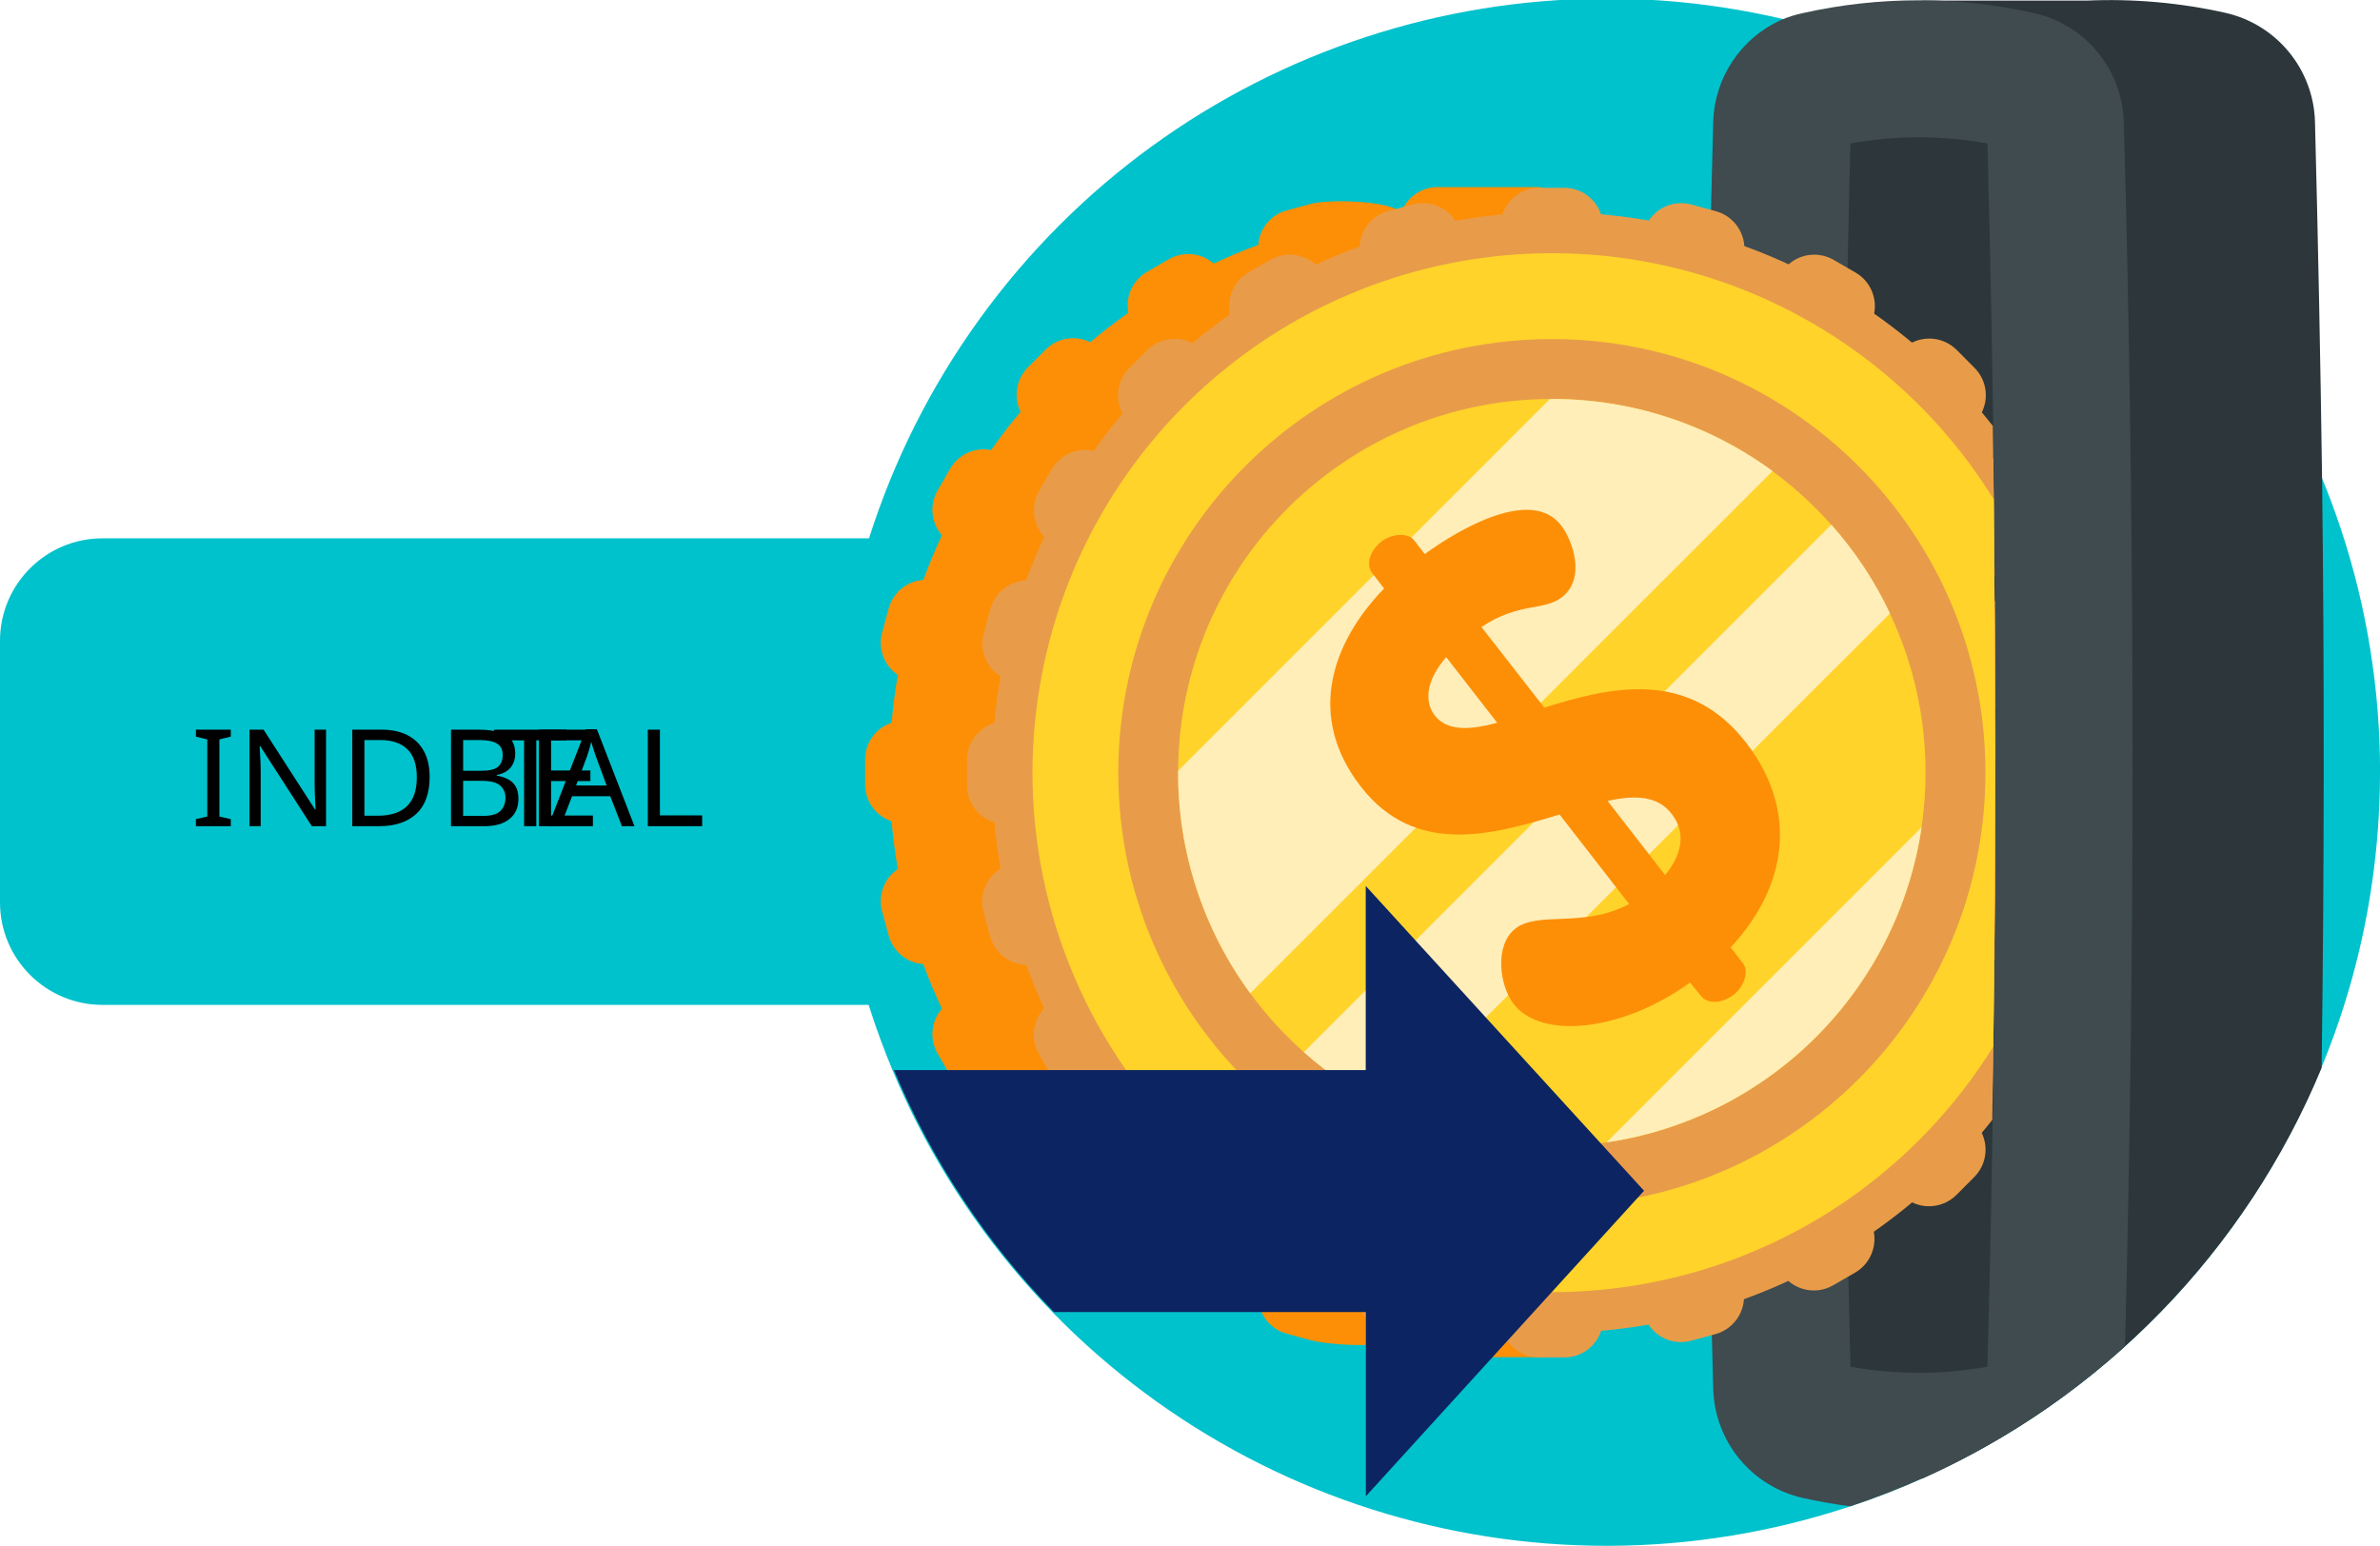
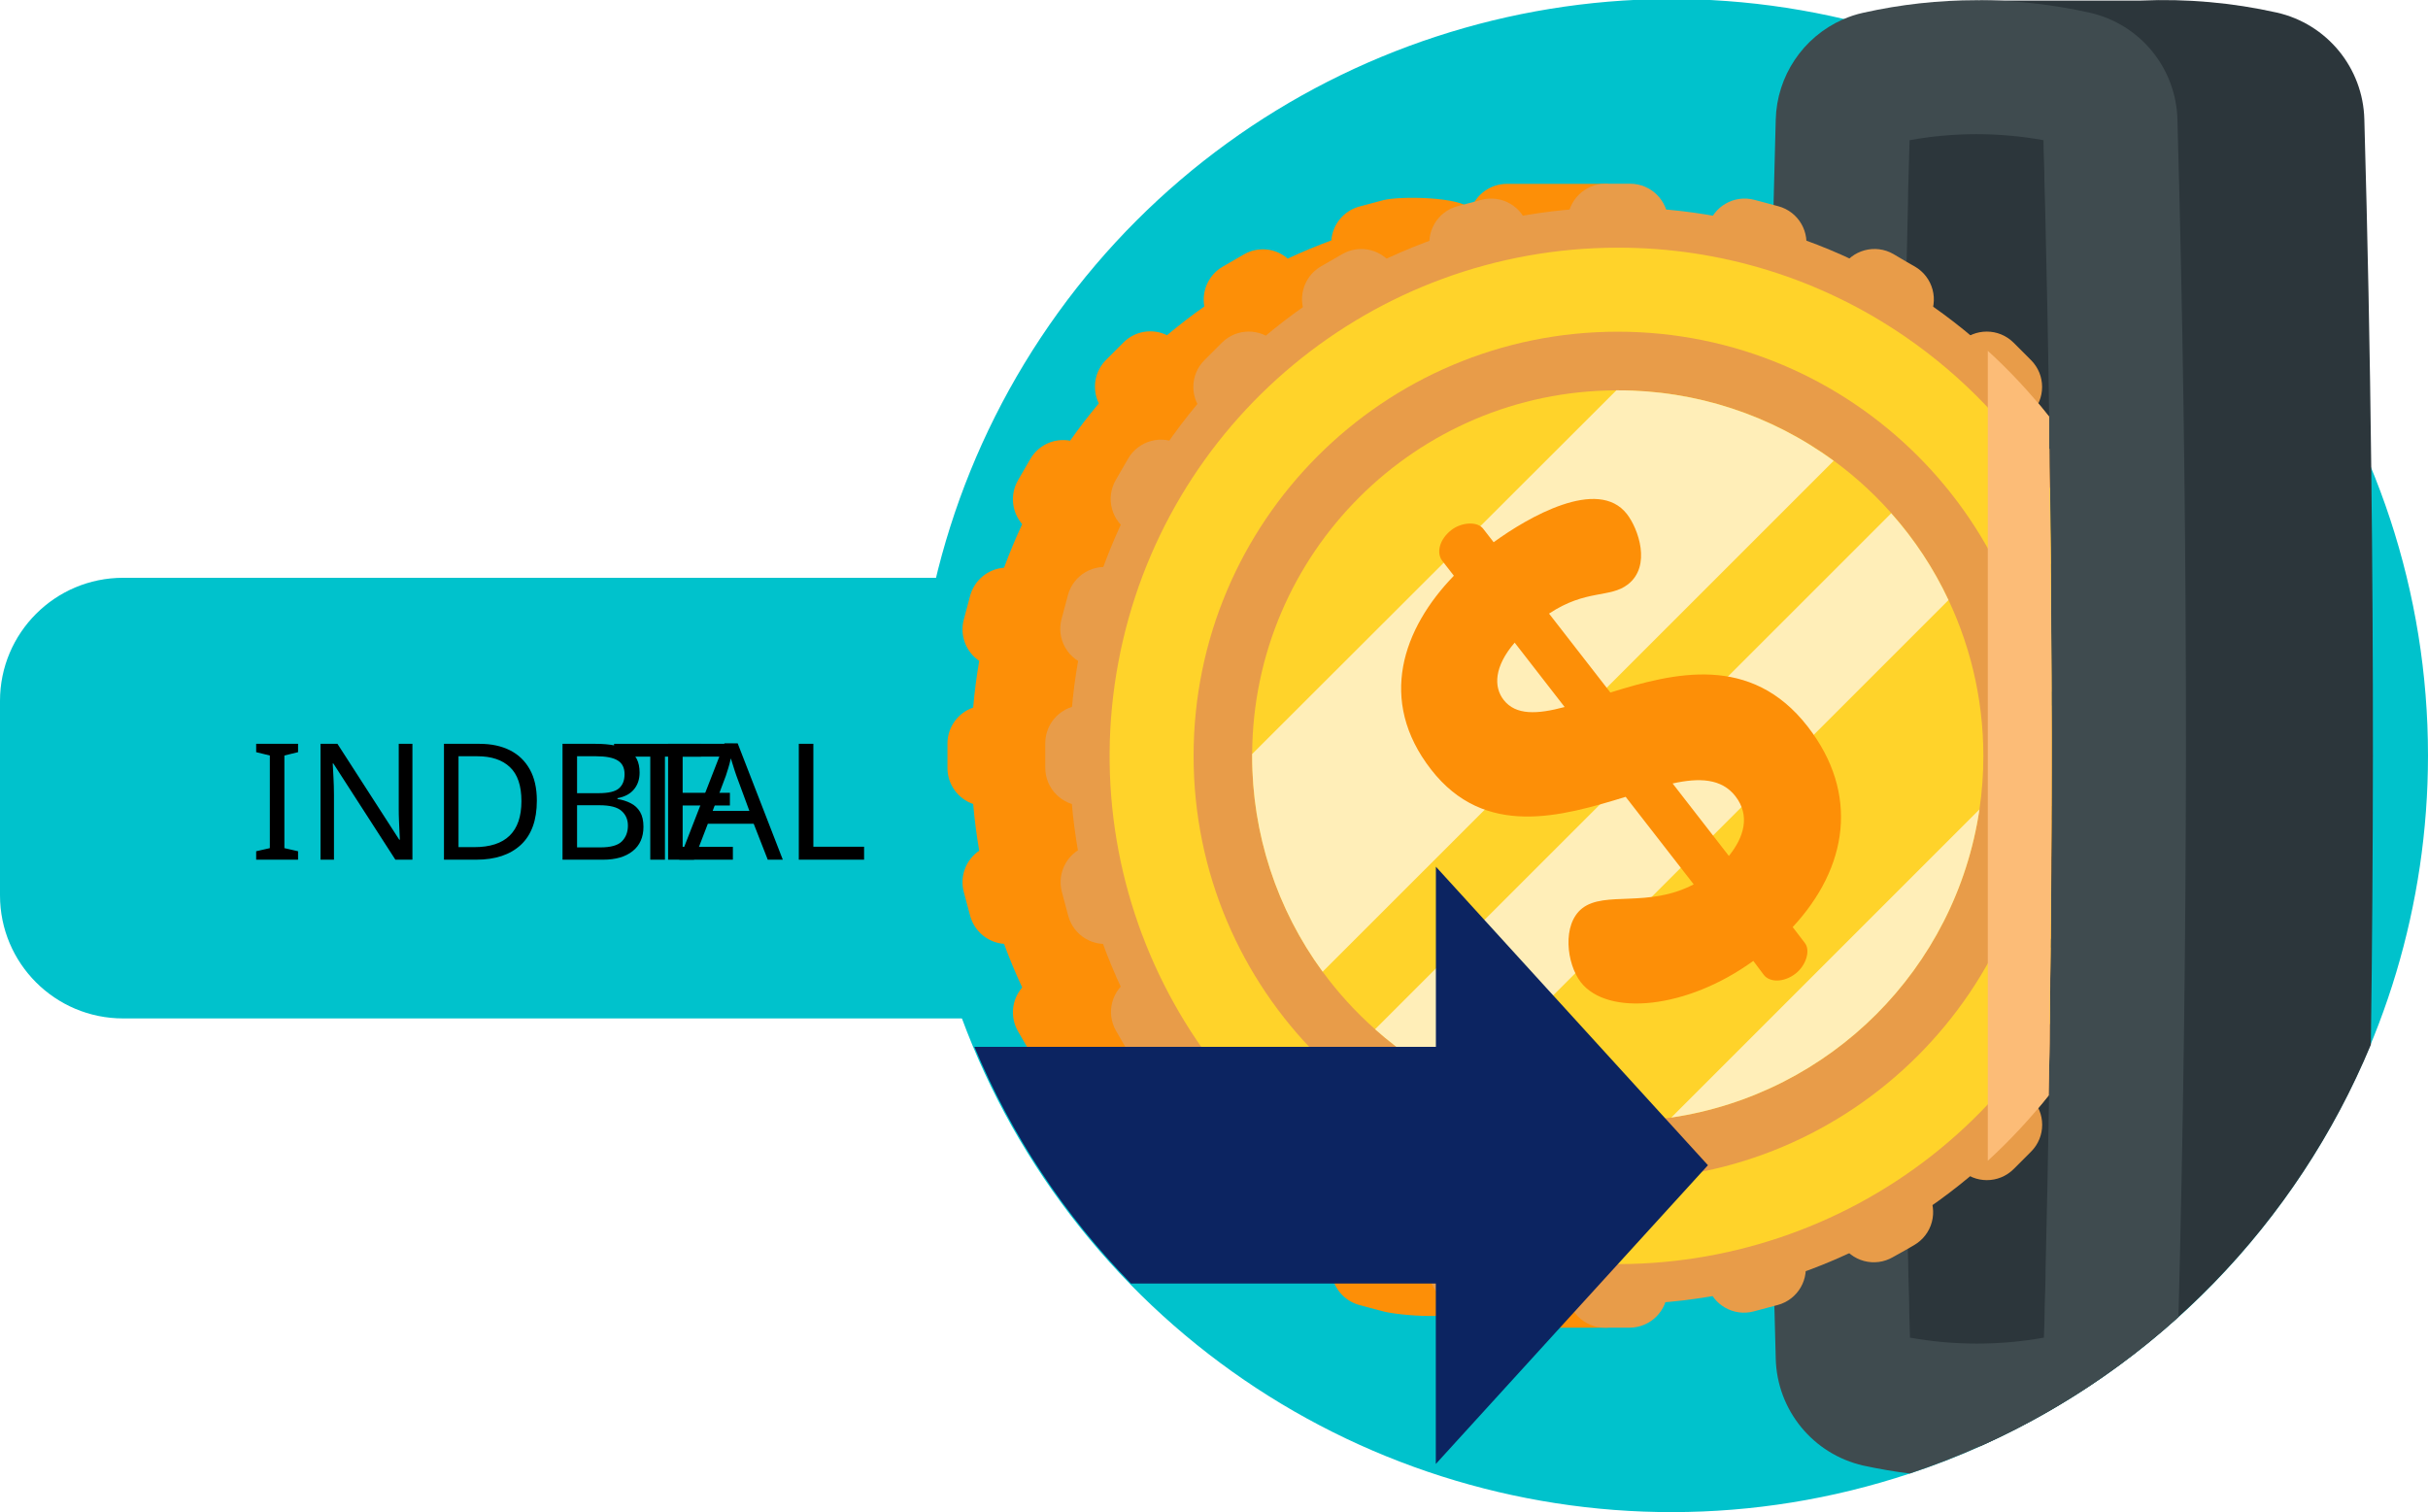
- <svg xmlns="http://www.w3.org/2000/svg" id="Layer_1" data-name="Layer 1" width="359.16" height="233.21" viewBox="0 0 359.16 233.21">
+ <svg xmlns="http://www.w3.org/2000/svg" id="INDBETAL" width="305.13" height="190" viewBox="0 0 305.13 190">
  <defs>
    <style>
      .cls-1 {
        fill: #00c2cc;
      }

      .cls-2 {
-         fill: #2c363b;
-       }
- 
-       .cls-3 {
-         fill: #3f4b4f;
-       }
- 
-       .cls-4 {
-         fill: #f2a85f;
-       }
- 
-       .cls-5 {
-         fill: #fd8f07;
-       }
- 
-       .cls-6 {
-         fill: #e89c49;
-       }
- 
-       .cls-7 {
-         fill: #ffd32a;
-       }
- 
-       .cls-8 {
-         fill: #ffeeb8;
-       }
- 
-       .cls-9 {
-         fill: #0c2461;
-       }
- 
-       .cls-10 {
        font-size: 20.41px;
        font-family: Oswald-Regular, Oswald;
      }

-       .cls-11 {
+       .cls-3 {
        letter-spacing: 0em;
      }

+       .cls-4 {
+         letter-spacing: 0em;
+       }
+ 
+       .cls-5 {
+         fill: #2c363b;
+       }
+ 
+       .cls-6 {
+         fill: #3f4b4f;
+       }
+ 
+       .cls-7 {
+         fill: #f2a85f;
+       }
+ 
+       .cls-8 {
+         fill: #fd8f07;
+       }
+ 
+       .cls-9 {
+         fill: #e89c49;
+       }
+ 
+       .cls-10 {
+         fill: #ffd32a;
+       }
+ 
+       .cls-11 {
+         fill: #ffeeb8;
+       }
+ 
      .cls-12 {
-         letter-spacing: 0em;
+         fill: #fcbc77;
+       }
+ 
+       .cls-13 {
+         fill: #0c2461;
      }
    </style>
  </defs>
  <g>
-     <rect class="cls-1" y="81.24" width="175.07" height="70.41" rx="15.47" />
-     <path class="cls-1" d="M372.11,138.33A116.73,116.73,0,0,1,303,244.86a114.55,114.55,0,0,1-10.81,4.19,116.74,116.74,0,1,1,79.93-110.72Z" transform="translate(-12.95 -21.73)" />
-     <path class="cls-2" d="M363.3,182.88a117,117,0,0,1-60.31,62v-4.8a17.38,17.38,0,0,1-2.65-8.75q-2.64-95.58,0-191.17a17.16,17.16,0,0,1,2.46-8.42c.06-.11.12-.22.19-.33V21.82h24.86a79.85,79.85,0,0,1,20.94,1.85A17.34,17.34,0,0,1,362.3,40.14Q363,67.05,363.37,94,363.9,138.41,363.3,182.88Z" transform="translate(-12.95 -21.73)" />
-     <path class="cls-3" d="M333.63,224.9a116.36,116.36,0,0,1-41.45,24.15c-2.39-.31-4.79-.73-7.18-1.26a17.36,17.36,0,0,1-13.51-16.48q-2.62-95.58,0-191.17a17.38,17.38,0,0,1,10.33-15.43,16.91,16.91,0,0,1,3.18-1,79.88,79.88,0,0,1,34.95,0,17.33,17.33,0,0,1,13.5,16.47q.17,5.88.31,11.74Q335.85,138.4,333.63,224.9Z" transform="translate(-12.95 -21.73)" />
-     <path class="cls-2" d="M314.05,135.73c0,3.44,0,6.9,0,10.36,0,.71,0,1.42,0,2.14q0,8-.1,16c0,.75,0,1.51,0,2.27,0,.46,0,.93,0,1.39,0,3.91-.08,7.83-.13,11.75q0,3-.09,6c0,1.68,0,3.36-.07,5q-.21,13.42-.53,26.82c-.05,1.91-.1,3.83-.14,5.74l-.12,4.78a58.35,58.35,0,0,1-20.67,0c0-1.29-.07-2.58-.1-3.88,0-1.91-.09-3.81-.13-5.72,0-1.34-.07-2.68-.1-4l-.09-4.17-.15-7.2v-.15c0-1.08-.05-2.17-.06-3.25q-.06-3.06-.11-6.12c-.33-19.31-.49-38.66-.49-57.83q0-11.49.08-23,.09-14.73.33-29.51c0-2,.06-4,.1-6,0-1.16,0-2.32.05-3.48v-.13c0-2.41.09-4.82.14-7.22l.09-4.17q.09-4.59.21-9.17c0-1.91.09-3.82.13-5.72,0-1.3.07-2.59.1-3.88a57.89,57.89,0,0,1,20.67,0l.12,4.78c0,1.91.09,3.83.14,5.74q.38,16,.61,32.12l.06,3.93c0,.32,0,.65,0,1,0,2,.05,4.11.07,6.16q.06,5.82.11,11.64c0,.48,0,1,0,1.43,0,.75,0,1.5,0,2.24q.06,8,.08,16v2.15C314.05,132.3,314.05,134,314.05,135.73Z" transform="translate(-12.95 -21.73)" />
-     <path class="cls-4" d="M224.39,54a.19.19,0,0,0-.06-.07h.09Z" transform="translate(-12.95 -21.73)" />
-     <path class="cls-5" d="M314.05,135.73c0,3.44,0,6.9,0,10.36,0,.71,0,1.42,0,2.14q0,8-.1,16c0,.75,0,1.51,0,2.27a5.66,5.66,0,0,1-2.55.8c-.83,2.29-1.77,4.54-2.79,6.73a5.85,5.85,0,0,1,.65,6.76l-1.9,3.29a5.87,5.87,0,0,1-6.19,2.82q-2.1,3-4.43,5.75a5.87,5.87,0,0,1-1.11,6.72l-2.69,2.69a5.84,5.84,0,0,1-6.71,1.11q-2.79,2.33-5.77,4.43a5.85,5.85,0,0,1-2.81,6.19l-3.29,1.9a5.85,5.85,0,0,1-6.76-.65c-2.2,1-4.44,2-6.73,2.8-.17,2.41-5.47,2.35-7.95,3l0,3.2a5.86,5.86,0,0,1-6.36-2.38c-2.37.41-2.29-.87-4.72-.66-.79,2.3,6.06,5.55,3.49,5.55H229.93a5.85,5.85,0,0,1-5.54-4c-2.44-.21,2,1.29-.39.88-1.36,2-10.71,1.23-13.18.57l-3.68-1a5.85,5.85,0,0,1-4.31-5.23c-2.29-.84-4.54-1.78-6.73-2.8a5.86,5.86,0,0,1-6.76.65l-3.29-1.9a5.87,5.87,0,0,1-2.82-6.19q-3-2.1-5.76-4.43a5.86,5.86,0,0,1-6.71-1.11l-2.69-2.69a5.86,5.86,0,0,1-1.11-6.72q-2.34-2.77-4.43-5.75a5.87,5.87,0,0,1-6.19-2.82l-1.9-3.29a5.85,5.85,0,0,1,.65-6.76c-1-2.19-2-4.44-2.8-6.73a5.86,5.86,0,0,1-5.23-4.32l-1-3.67a5.86,5.86,0,0,1,2.38-6.36c-.41-2.37-.73-4.78-.94-7.21a5.86,5.86,0,0,1-4-5.54v-3.8a5.85,5.85,0,0,1,4-5.53c.21-2.43.53-4.84.94-7.21a5.86,5.86,0,0,1-2.38-6.36l1-3.67a5.85,5.85,0,0,1,5.23-4.32c.84-2.29,1.78-4.54,2.8-6.73a5.86,5.86,0,0,1-.65-6.76l1.9-3.29a5.85,5.85,0,0,1,6.19-2.81q2.08-3,4.43-5.77a5.84,5.84,0,0,1,1.11-6.71l2.69-2.69a5.84,5.84,0,0,1,6.71-1.11q2.79-2.34,5.76-4.43a5.86,5.86,0,0,1,2.82-6.19l3.29-1.9a5.86,5.86,0,0,1,6.76.65c2.19-1,4.44-2,6.73-2.8a5.83,5.83,0,0,1,4.31-5.22l3.68-1c2.44-.66,12-.57,13.51,1.37-.59.08-1.14.18.06.07s.61-.15,0-.08a5.85,5.85,0,0,1,5.51-3.88h15.31c2.57,0-4.32,5.86-3.53,8.16,2.44.21,2.39-3.67,4.76-3.26a5.85,5.85,0,0,1,6.36-2.38L252,59c2.47.66,8.7-2.62,8.87-.21,2.29.84,4.53,1.78,6.73,2.8a5.85,5.85,0,0,1,6.76-.65l3.29,1.9A5.84,5.84,0,0,1,280.41,69q3,2.08,5.77,4.43a5.84,5.84,0,0,1,5.29.07,5.63,5.63,0,0,1,1.42,1l2.69,2.69A5.86,5.86,0,0,1,296.69,84q2.32,2.79,4.43,5.77a5.85,5.85,0,0,1,6.19,2.81l1.9,3.29a5.86,5.86,0,0,1-.65,6.76c1,2.19,2,4.44,2.79,6.73a5.72,5.72,0,0,1,2.59.82c0,.75,0,1.5,0,2.24q.06,8,.08,16v2.15C314.05,132.3,314.05,134,314.05,135.73Z" transform="translate(-12.95 -21.73)" />
-     <path class="cls-6" d="M314,146.09h-8l8,2.14q0,8-.1,16L302,161.07l11.87,6.85c0,3.91-.08,7.83-.13,11.75q0,3-.09,6l-19.4-11.2,16.62,16.62a5.85,5.85,0,0,1,0,8.28l-2.68,2.69a5.87,5.87,0,0,1-8.28,0l-8.53-8.53-8.1-8.1,8.21,14.22,3.55,6.14a5.86,5.86,0,0,1-2.15,8l-1.1.63-2.19,1.27a5.85,5.85,0,0,1-8-2.14l-11.75-20.36,6.09,22.7a5.87,5.87,0,0,1-4.14,7.18l-3.67,1a5.86,5.86,0,0,1-7.17-4.14l-6.09-22.71v23.51a5.85,5.85,0,0,1-5.85,5.85h-3.8a5.86,5.86,0,0,1-5.86-5.85V197.23l-6.08,22.71a5.87,5.87,0,0,1-7.17,4.14l-3.67-1a5.86,5.86,0,0,1-4.14-7.18l6.09-22.7-11.76,20.36a5.85,5.85,0,0,1-8,2.14l-3.29-1.9a5.85,5.85,0,0,1-2.14-8L211,185.46l-16.62,16.63a5.87,5.87,0,0,1-8.28,0l-2.69-2.69a5.87,5.87,0,0,1,0-8.28L200,174.5l-20.36,11.75a5.85,5.85,0,0,1-8-2.14l-1.9-3.29a5.87,5.87,0,0,1,2.15-8l20.35-11.75-22.7,6.08a5.84,5.84,0,0,1-7.17-4.14l-1-3.67a5.85,5.85,0,0,1,4.13-7.17l22.71-6.08H164.73a5.85,5.85,0,0,1-5.85-5.86v-3.8a5.85,5.85,0,0,1,5.85-5.85h23.51l-22.71-6.09a5.84,5.84,0,0,1-4.13-7.16l1-3.67a5.84,5.84,0,0,1,7.17-4.14l22.7,6.08L171.9,103.85a5.87,5.87,0,0,1-2.15-8l1.9-3.29a5.85,5.85,0,0,1,8-2.14L200,102.17,183.38,85.55a5.87,5.87,0,0,1,0-8.28l2.69-2.69a5.85,5.85,0,0,1,8.28,0L211,91.2,199.22,70.85a5.85,5.85,0,0,1,2.14-8l3.29-1.9a5.85,5.85,0,0,1,8,2.14l11.76,20.36-6.09-22.71a5.84,5.84,0,0,1,4.14-7.16l3.67-1a5.85,5.85,0,0,1,7.17,4.14l6.08,22.71V55.93a5.86,5.86,0,0,1,5.86-5.86H249a5.85,5.85,0,0,1,5.85,5.86V79.44L261,56.73a5.84,5.84,0,0,1,7.17-4.14l3.67,1A5.85,5.85,0,0,1,276,60.74l-6.09,22.71,11.75-20.36a5.85,5.85,0,0,1,8-2.14l2.08,1.2,1.21.7a5.85,5.85,0,0,1,2.15,8l-3.64,6.3-8.12,14,8-8,8.61-8.61a5.85,5.85,0,0,1,8.28,0l2.68,2.69a5.85,5.85,0,0,1,0,8.28l-16.62,16.62,19.48-11.24c0,2,.05,4.11.07,6.16q.06,5.82.11,11.64L302,115.6,314,112.4q.06,8,.08,16l-8,2.15h8c0,1.72,0,3.44,0,5.15C314.05,139.17,314,142.63,314,146.09Z" transform="translate(-12.95 -21.73)" />
-     <path class="cls-6" d="M314.05,135.73c0,14.58-.1,29.26-.29,43.94q-.08,5.54-.16,11.07A84.56,84.56,0,1,1,313.68,86l.06,3.93q0,3.57.08,7.14Q314,116.47,314.05,135.73Z" transform="translate(-12.95 -21.73)" />
-     <path class="cls-7" d="M314.05,135.73c0,14.58-.1,29.26-.29,43.94a78.76,78.76,0,0,1-22.19,23.26A78.39,78.39,0,1,1,313.82,97.09Q314,116.47,314.05,135.73Z" transform="translate(-12.95 -21.73)" />
-     <path class="cls-6" d="M312.57,138.33A65.43,65.43,0,1,1,247.14,72.9,65.43,65.43,0,0,1,312.57,138.33Z" transform="translate(-12.95 -21.73)" />
-     <path class="cls-7" d="M303.53,138.34a56.38,56.38,0,0,1-93.82,42.17,56.82,56.82,0,0,1-8.09-8.88,56.11,56.11,0,0,1-10.88-33.29,2.81,2.81,0,0,1,0-.29,56.39,56.39,0,0,1,56.11-56.11h.28a56.06,56.06,0,0,1,33.3,10.89,56.87,56.87,0,0,1,17.72,21.48A56,56,0,0,1,303.53,138.34Z" transform="translate(-12.95 -21.73)" />
+     <rect class="cls-1" y="72.62" width="137.7" height="55.38" rx="15.47" />
+     <text class="cls-2" transform="translate(31.38 108.05)">INDBE<tspan class="cls-3" x="45.59" y="0">T</tspan>
+       <tspan class="cls-4" x="53.98" y="0">AL</tspan>
+     </text>
+     <path class="cls-1" d="M1797,148a95.12,95.12,0,0,1-56.32,86.79,92.55,92.55,0,0,1-8.8,3.41A95.08,95.08,0,1,1,1797,148Z" transform="translate(-1491.87 -53)" />
+     <path class="cls-5" d="M1789.82,184.3a95.36,95.36,0,0,1-49.14,50.49v-3.91a14.24,14.24,0,0,1-2.16-7.13q-2.14-77.87,0-155.75a14.17,14.17,0,0,1,2-6.86l.16-.27v-7.8h20.26A65.28,65.28,0,0,1,1778,54.58,14.12,14.12,0,0,1,1789,68q.62,21.91.87,43.84Q1790.31,148.07,1789.82,184.3Z" transform="translate(-1491.87 -53)" />
+     <path class="cls-6" d="M1765.64,218.53a94.71,94.71,0,0,1-33.76,19.67q-2.93-.37-5.85-1a14.14,14.14,0,0,1-11-13.43q-2.14-77.87,0-155.75a14.16,14.16,0,0,1,8.42-12.57,13.1,13.1,0,0,1,2.59-.85,65.12,65.12,0,0,1,28.47,0,14.13,14.13,0,0,1,11,13.42q.13,4.78.25,9.57Q1767.46,148.06,1765.64,218.53Z" transform="translate(-1491.87 -53)" />
+     <path class="cls-5" d="M1749.69,145.88c0,2.81,0,5.62,0,8.44v1.74q0,6.52-.08,13.06c0,.62,0,1.23,0,1.85,0,.38,0,.76,0,1.13q0,4.78-.1,9.58c0,1.64,0,3.27-.07,4.91l-.06,4.11q-.18,10.94-.44,21.85c0,1.56-.07,3.12-.11,4.67,0,1.3-.06,2.6-.1,3.9a47.58,47.58,0,0,1-16.83,0l-.09-3.16c0-1.56-.07-3.11-.11-4.66,0-1.09-.05-2.19-.07-3.28s-.06-2.27-.08-3.4c0-2-.09-3.91-.12-5.87v-.12c0-.88,0-1.77-.05-2.65q-.06-2.49-.09-5c-.27-15.74-.4-31.5-.4-47.12q0-9.36.06-18.76.09-12,.27-24.05c0-1.64,0-3.28.08-4.92,0-.94,0-1.89,0-2.83v-.11c0-2,.07-3.92.11-5.88,0-1.14,0-2.27.07-3.4.06-2.49.11-5,.17-7.47,0-1.55.08-3.11.11-4.66l.09-3.16a47.12,47.12,0,0,1,16.83,0c0,1.29.07,2.6.1,3.9,0,1.55.08,3.11.11,4.67.21,8.7.38,17.44.5,26.17,0,1.07,0,2.13,0,3.2,0,.26,0,.53,0,.8l.06,5,.09,9.48v1.17c0,.61,0,1.22,0,1.82,0,4.36.05,8.72.06,13.06,0,.59,0,1.17,0,1.75C1749.69,143.08,1749.69,144.48,1749.69,145.88Z" transform="translate(-1491.87 -53)" />
+     <path class="cls-7" d="M1676.65,79.32l-.05-.06h.07A.14.14,0,0,0,1676.65,79.32Z" transform="translate(-1491.87 -53)" />
+     <path class="cls-8" d="M1749.69,145.88c0,2.81,0,5.62,0,8.44v1.74q0,6.52-.08,13.06c0,.62,0,1.23,0,1.85a4.67,4.67,0,0,1-2.07.66c-.68,1.86-1.45,3.69-2.28,5.48a4.77,4.77,0,0,1,.53,5.5l-1.55,2.68a4.75,4.75,0,0,1-5,2.3q-1.71,2.43-3.61,4.69a4.77,4.77,0,0,1-.91,5.47l-2.19,2.19a4.58,4.58,0,0,1-1.07.81,4.81,4.81,0,0,1-4.4.1c-1.51,1.26-3.08,2.47-4.69,3.61a4.77,4.77,0,0,1-2.29,5l-2.69,1.55a4.77,4.77,0,0,1-5.5-.53c-1.79.83-3.62,1.6-5.48,2.28-.15,2-4.46,1.92-6.48,2.46l0,2.6a4.78,4.78,0,0,1-5.19-1.94c-1.93.34-1.86-.71-3.84-.54-.64,1.88,4.93,4.53,2.84,4.53h-12.48a4.75,4.75,0,0,1-4.5-3.23c-2-.17,1.61,1-.32.71-1.11,1.64-8.73,1-10.74.47l-3-.8a4.79,4.79,0,0,1-3.52-4.26c-1.86-.68-3.69-1.45-5.48-2.28a4.77,4.77,0,0,1-5.5.53l-2.68-1.55a4.79,4.79,0,0,1-2.3-5c-1.62-1.14-3.18-2.35-4.69-3.61a4.77,4.77,0,0,1-5.47-.91l-2.19-2.19a4.77,4.77,0,0,1-.91-5.47c-1.26-1.51-2.47-3.07-3.61-4.69a4.76,4.76,0,0,1-5-2.3l-1.55-2.68a4.77,4.77,0,0,1,.53-5.5q-1.25-2.69-2.28-5.48a4.8,4.8,0,0,1-4.26-3.52l-.8-3a4.78,4.78,0,0,1,1.94-5.19c-.33-1.93-.59-3.89-.76-5.87a4.78,4.78,0,0,1-3.23-4.51v-3.1a4.78,4.78,0,0,1,3.23-4.51c.17-2,.43-3.94.76-5.87a4.78,4.78,0,0,1-1.94-5.19l.8-3a4.8,4.8,0,0,1,4.26-3.52c.69-1.86,1.45-3.69,2.28-5.47a4.79,4.79,0,0,1-.53-5.51l1.55-2.68a4.76,4.76,0,0,1,5-2.3c1.14-1.62,2.35-3.18,3.61-4.69a4.77,4.77,0,0,1,.91-5.47l2.19-2.19a4.77,4.77,0,0,1,5.47-.91c1.51-1.26,3.07-2.47,4.69-3.61a4.79,4.79,0,0,1,2.3-5l2.68-1.55a4.77,4.77,0,0,1,5.5.53c1.79-.83,3.62-1.6,5.48-2.28a4.79,4.79,0,0,1,3.52-4.26l3-.8c2-.53,9.76-.46,11,1.12-.48.06-.93.14.05.06s.49-.13,0-.07a4.76,4.76,0,0,1,4.48-3.16h12.48c2.09,0-3.52,4.77-2.87,6.65,2,.17,1.94-3,3.87-2.66a4.78,4.78,0,0,1,5.19-1.94l-.72,5.23c2,.54,7.08-2.13,7.23-.17,1.86.68,3.69,1.45,5.48,2.28a4.77,4.77,0,0,1,5.5-.53L1720,86.5a4.77,4.77,0,0,1,2.29,5c1.61,1.14,3.18,2.35,4.69,3.61a4.8,4.8,0,0,1,4.32.06,4.89,4.89,0,0,1,1.15.85l2.19,2.19a4.77,4.77,0,0,1,.91,5.47q1.9,2.27,3.61,4.69a4.75,4.75,0,0,1,5,2.3l1.55,2.68a4.79,4.79,0,0,1-.53,5.51c.83,1.78,1.6,3.61,2.28,5.47a4.69,4.69,0,0,1,2.1.68c0,.61,0,1.22,0,1.82,0,4.36.05,8.72.06,13.06,0,.59,0,1.17,0,1.75C1749.69,143.08,1749.69,144.48,1749.69,145.88Z" transform="translate(-1491.87 -53)" />
+     <path class="cls-9" d="M1749.67,154.32h-6.51l6.51,1.74q0,6.52-.08,13.06l-9.69-2.6,9.66,5.58q0,4.78-.1,9.58c0,1.64,0,3.27-.07,4.91l-15.81-9.12L1747.12,191a4.77,4.77,0,0,1,0,6.74l-2.19,2.19a4.77,4.77,0,0,1-6.74,0l-7-6.94-6.6-6.6,6.69,11.58,2.89,5a4.77,4.77,0,0,1-1.75,6.52l-.89.52-1.79,1a4.76,4.76,0,0,1-6.51-1.75l-9.58-16.58,5,18.5a4.77,4.77,0,0,1-3.38,5.84l-3,.8a4.77,4.77,0,0,1-5.84-3.37l-5-18.51v19.16a4.78,4.78,0,0,1-4.77,4.77h-3.1a4.78,4.78,0,0,1-4.77-4.77V196l-5,18.5a4.77,4.77,0,0,1-5.84,3.37l-3-.8a4.77,4.77,0,0,1-3.37-5.84l5-18.5-9.58,16.58a4.77,4.77,0,0,1-6.51,1.75l-2.69-1.55a4.77,4.77,0,0,1-1.74-6.52l9.57-16.58-13.54,13.54a4.77,4.77,0,0,1-6.74,0l-2.19-2.19a4.75,4.75,0,0,1,0-6.74l13.54-13.54L1640.19,187a4.76,4.76,0,0,1-6.51-1.75l-1.55-2.68a4.76,4.76,0,0,1,1.75-6.51l16.58-9.58-18.5,5a4.77,4.77,0,0,1-5.84-3.37l-.8-3a4.77,4.77,0,0,1,3.37-5.84l18.5-5H1628a4.78,4.78,0,0,1-4.77-4.77v-3.1a4.78,4.78,0,0,1,4.77-4.77h19.15l-18.5-5a4.76,4.76,0,0,1-3.37-5.84l.8-3a4.77,4.77,0,0,1,5.84-3.37l18.5,5-16.58-9.58a4.76,4.76,0,0,1-1.75-6.51l1.55-2.68a4.76,4.76,0,0,1,6.51-1.75l16.59,9.57L1643.24,105a4.75,4.75,0,0,1,0-6.74l2.19-2.19a4.77,4.77,0,0,1,6.74,0l13.54,13.54L1656.14,93a4.77,4.77,0,0,1,1.74-6.52l2.69-1.55a4.78,4.78,0,0,1,6.51,1.75l9.58,16.58-5-18.5a4.77,4.77,0,0,1,3.37-5.84l3-.8a4.77,4.77,0,0,1,5.84,3.37l5,18.51V80.86a4.78,4.78,0,0,1,4.77-4.77h3.1a4.78,4.78,0,0,1,4.77,4.77V100l5-18.51a4.77,4.77,0,0,1,5.84-3.37l3,.8a4.77,4.77,0,0,1,3.38,5.84l-5,18.5,9.58-16.58a4.77,4.77,0,0,1,6.51-1.75l1.69,1,1,.57a4.77,4.77,0,0,1,1.75,6.52l-3,5.13-6.61,11.45,6.53-6.53,7-7a4.77,4.77,0,0,1,6.74,0l2.19,2.19a4.77,4.77,0,0,1,0,6.74l-13.55,13.54,15.88-9.15.06,5,.09,9.48-9.7,5.6,9.72-2.61c0,4.36.05,8.72.06,13.06l-6.52,1.75h6.52c0,1.4,0,2.8,0,4.2C1749.69,148.69,1749.69,151.5,1749.67,154.32Z" transform="translate(-1491.87 -53)" />
+     <path class="cls-9" d="M1749.69,145.88c0,11.88-.08,23.84-.23,35.8,0,3-.08,6-.13,9a70.77,70.77,0,0,1-7.65,8.21,69.65,69.65,0,0,1-10.18,7.71,68.92,68.92,0,1,1,17.89-101.24c0,1.07,0,2.13,0,3.2,0,1.94,0,3.88.07,5.82Q1749.69,130.18,1749.69,145.88Z" transform="translate(-1491.87 -53)" />
+     <path class="cls-10" d="M1749.69,145.88c0,11.88-.08,23.84-.23,35.8a63.87,63.87,0,1,1-54.28-97.55,63.54,63.54,0,0,1,36.12,11.19,64.23,64.23,0,0,1,18.21,19.08Q1749.69,130.18,1749.69,145.88Z" transform="translate(-1491.87 -53)" />
+     <path class="cls-9" d="M1748.49,148a53.31,53.31,0,1,1-53.31-53.31A53.31,53.31,0,0,1,1748.49,148Z" transform="translate(-1491.87 -53)" />
+     <path class="cls-10" d="M1741.12,148a45.38,45.38,0,0,1-.49,6.73,46,46,0,0,1-38.73,38.73,46.52,46.52,0,0,1-6.72.49,45.82,45.82,0,0,1-30.5-11.59A45.84,45.84,0,0,1,1649.23,148a1.77,1.77,0,0,1,0-.23A45.93,45.93,0,0,1,1695,102.06h.23a45.68,45.68,0,0,1,27.13,8.87A46,46,0,0,1,1741.12,148Z" transform="translate(-1491.87 -53)" />
    <g>
-       <path class="cls-8" d="M280.44,92.82l-78.82,78.81a56.11,56.11,0,0,1-10.88-33.29,2.81,2.81,0,0,1,0-.29l56.11-56.11h.28A56.13,56.13,0,0,1,280.44,92.82Z" transform="translate(-12.95 -21.73)" />
-       <path class="cls-8" d="M298.16,114.3,223.1,189.35a55.75,55.75,0,0,1-13.39-8.84l79.6-79.6A55.59,55.59,0,0,1,298.16,114.3Z" transform="translate(-12.95 -21.73)" />
-       <path class="cls-8" d="M302.93,146.59a56.44,56.44,0,0,1-47.54,47.54Z" transform="translate(-12.95 -21.73)" />
+       <path class="cls-11" d="M1722.31,110.92l-64.22,64.21a45.76,45.76,0,0,1-8.86-27.13,1.77,1.77,0,0,1,0-.23L1695,102.06h.23A45.68,45.68,0,0,1,1722.31,110.92Z" transform="translate(-1491.87 -53)" />
+       <path class="cls-11" d="M1736.74,128.42l-61.15,61.15a45.41,45.41,0,0,1-10.91-7.21l64.86-64.85A45.18,45.18,0,0,1,1736.74,128.42Z" transform="translate(-1491.87 -53)" />
+       <path class="cls-11" d="M1740.63,154.73a46,46,0,0,1-38.73,38.73Z" transform="translate(-1491.87 -53)" />
    </g>
-     <path class="cls-5" d="M268,170c-10.27,7.44-22.46,8.62-26.6,3.28-2.21-2.83-2.94-8.95.23-11.41,3.5-2.72,10.16,0,17.17-3.71l-10.5-13.51c-9.94,3-21.73,6.45-30-4.22s-4.34-21.77,3.52-29.89L220,108.18c-.91-1.17-.41-3.29,1.42-4.72,1.59-1.23,4-1.37,4.92-.21l1.62,2.09c5.3-3.85,16.09-10.1,20.56-4.34,1.75,2.25,3.81,8,.14,10.85-2.75,2.14-6.41.7-12.15,4.5L246,128.52c9.79-3.06,21.68-6,30.42,5.25,8,10.34,6.22,21.78-2.3,30.94l1.88,2.42c.9,1.17.16,3.48-1.42,4.71-1.84,1.43-4,1.38-4.92.21Zm-29.1-39.18-7.71-9.92c-3.17,3.67-3.26,6.82-1.71,8.82C231.4,132.11,234.74,131.92,238.94,130.79Zm16.66,11.8,8.68,11.18c2.31-2.87,3.34-6.21,1-9.21C263.15,141.81,259.7,141.68,255.6,142.59Z" transform="translate(-12.95 -21.73)" />
-     <path class="cls-9" d="M219.07,247.53V219.74H172a116.82,116.82,0,0,1-24.15-36.52h71.2V155.43l42,46Z" transform="translate(-12.95 -21.73)" />
-     <text class="cls-10" transform="translate(28.75 124.68)">INDBE<tspan class="cls-11" x="45.59" y="0">T</tspan>
-       <tspan class="cls-12" x="53.98" y="0">AL</tspan>
-     </text>
+     <path class="cls-8" d="M1712.21,173.77c-8.37,6.07-18.3,7-21.68,2.68-1.79-2.31-2.39-7.29.19-9.3,2.85-2.21,8.28,0,14-3l-8.55-11c-8.1,2.48-17.7,5.26-24.46-3.44s-3.54-17.73,2.87-24.35l-1.48-1.9c-.74-1-.33-2.68,1.16-3.84,1.29-1,3.27-1.12,4-.17l1.32,1.7c4.31-3.14,13.11-8.23,16.75-3.54,1.42,1.83,3.11,6.52.12,8.84-2.25,1.75-5.23.57-9.91,3.67l7.71,9.92c8-2.5,17.66-4.9,24.79,4.27,6.54,8.43,5.06,17.74-1.88,25.21l1.53,2c.74.95.13,2.84-1.16,3.84-1.49,1.16-3.27,1.12-4,.17Zm-23.71-31.91-6.28-8.09c-2.58,3-2.66,5.56-1.39,7.19C1682.36,142.93,1685.07,142.78,1688.5,141.86Zm13.57,9.61,7.07,9.11c1.89-2.34,2.72-5.06.82-7.51C1708.22,150.83,1705.41,150.73,1702.07,151.47Z" transform="translate(-1491.87 -53)" />
+     <path class="cls-12" d="M1749.69,145.88c0,11.88-.08,23.84-.23,35.8,0,3-.08,6-.13,9a70.77,70.77,0,0,1-7.65,8.21V97.09a68.76,68.76,0,0,1,7.71,8.29c0,1.07,0,2.13,0,3.2,0,1.94,0,3.88.07,5.82Q1749.69,130.18,1749.69,145.88Z" transform="translate(-1491.87 -53)" />
+     <path class="cls-13" d="M1672.31,237V214.32H1634a95.19,95.19,0,0,1-19.68-29.75h58V161.93l34.19,37.52Z" transform="translate(-1491.87 -53)" />
  </g>
</svg>
